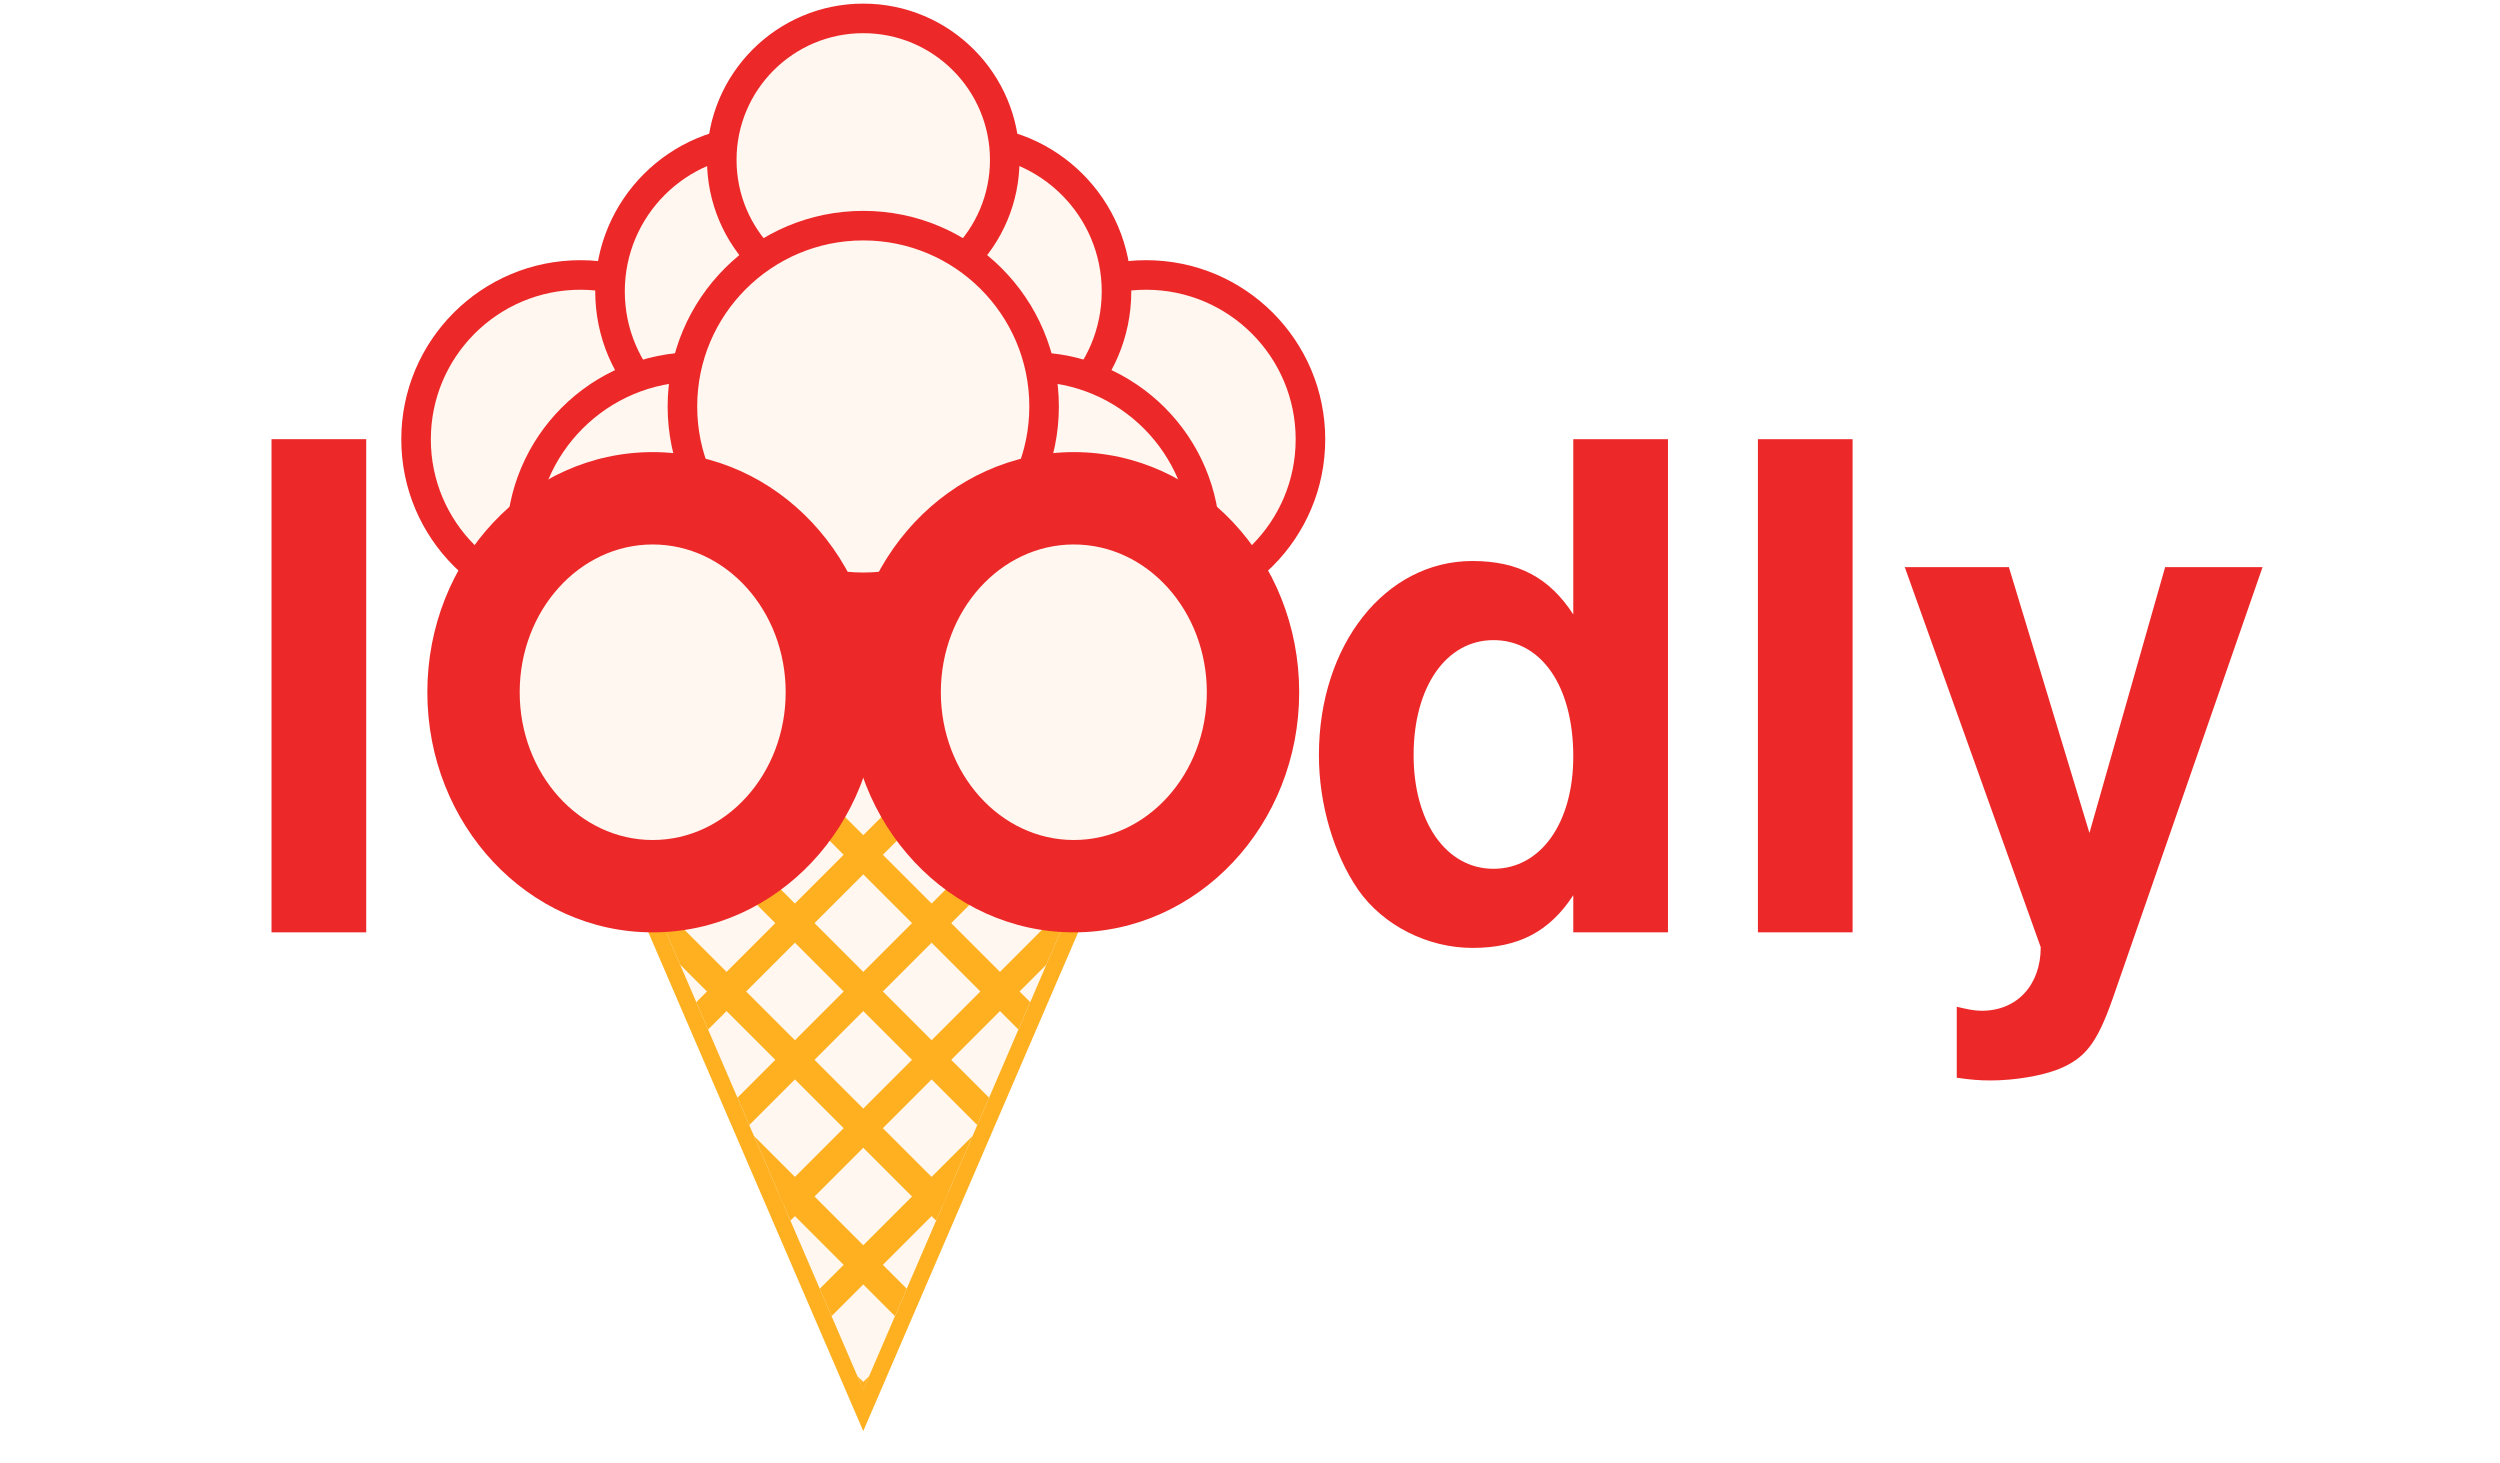
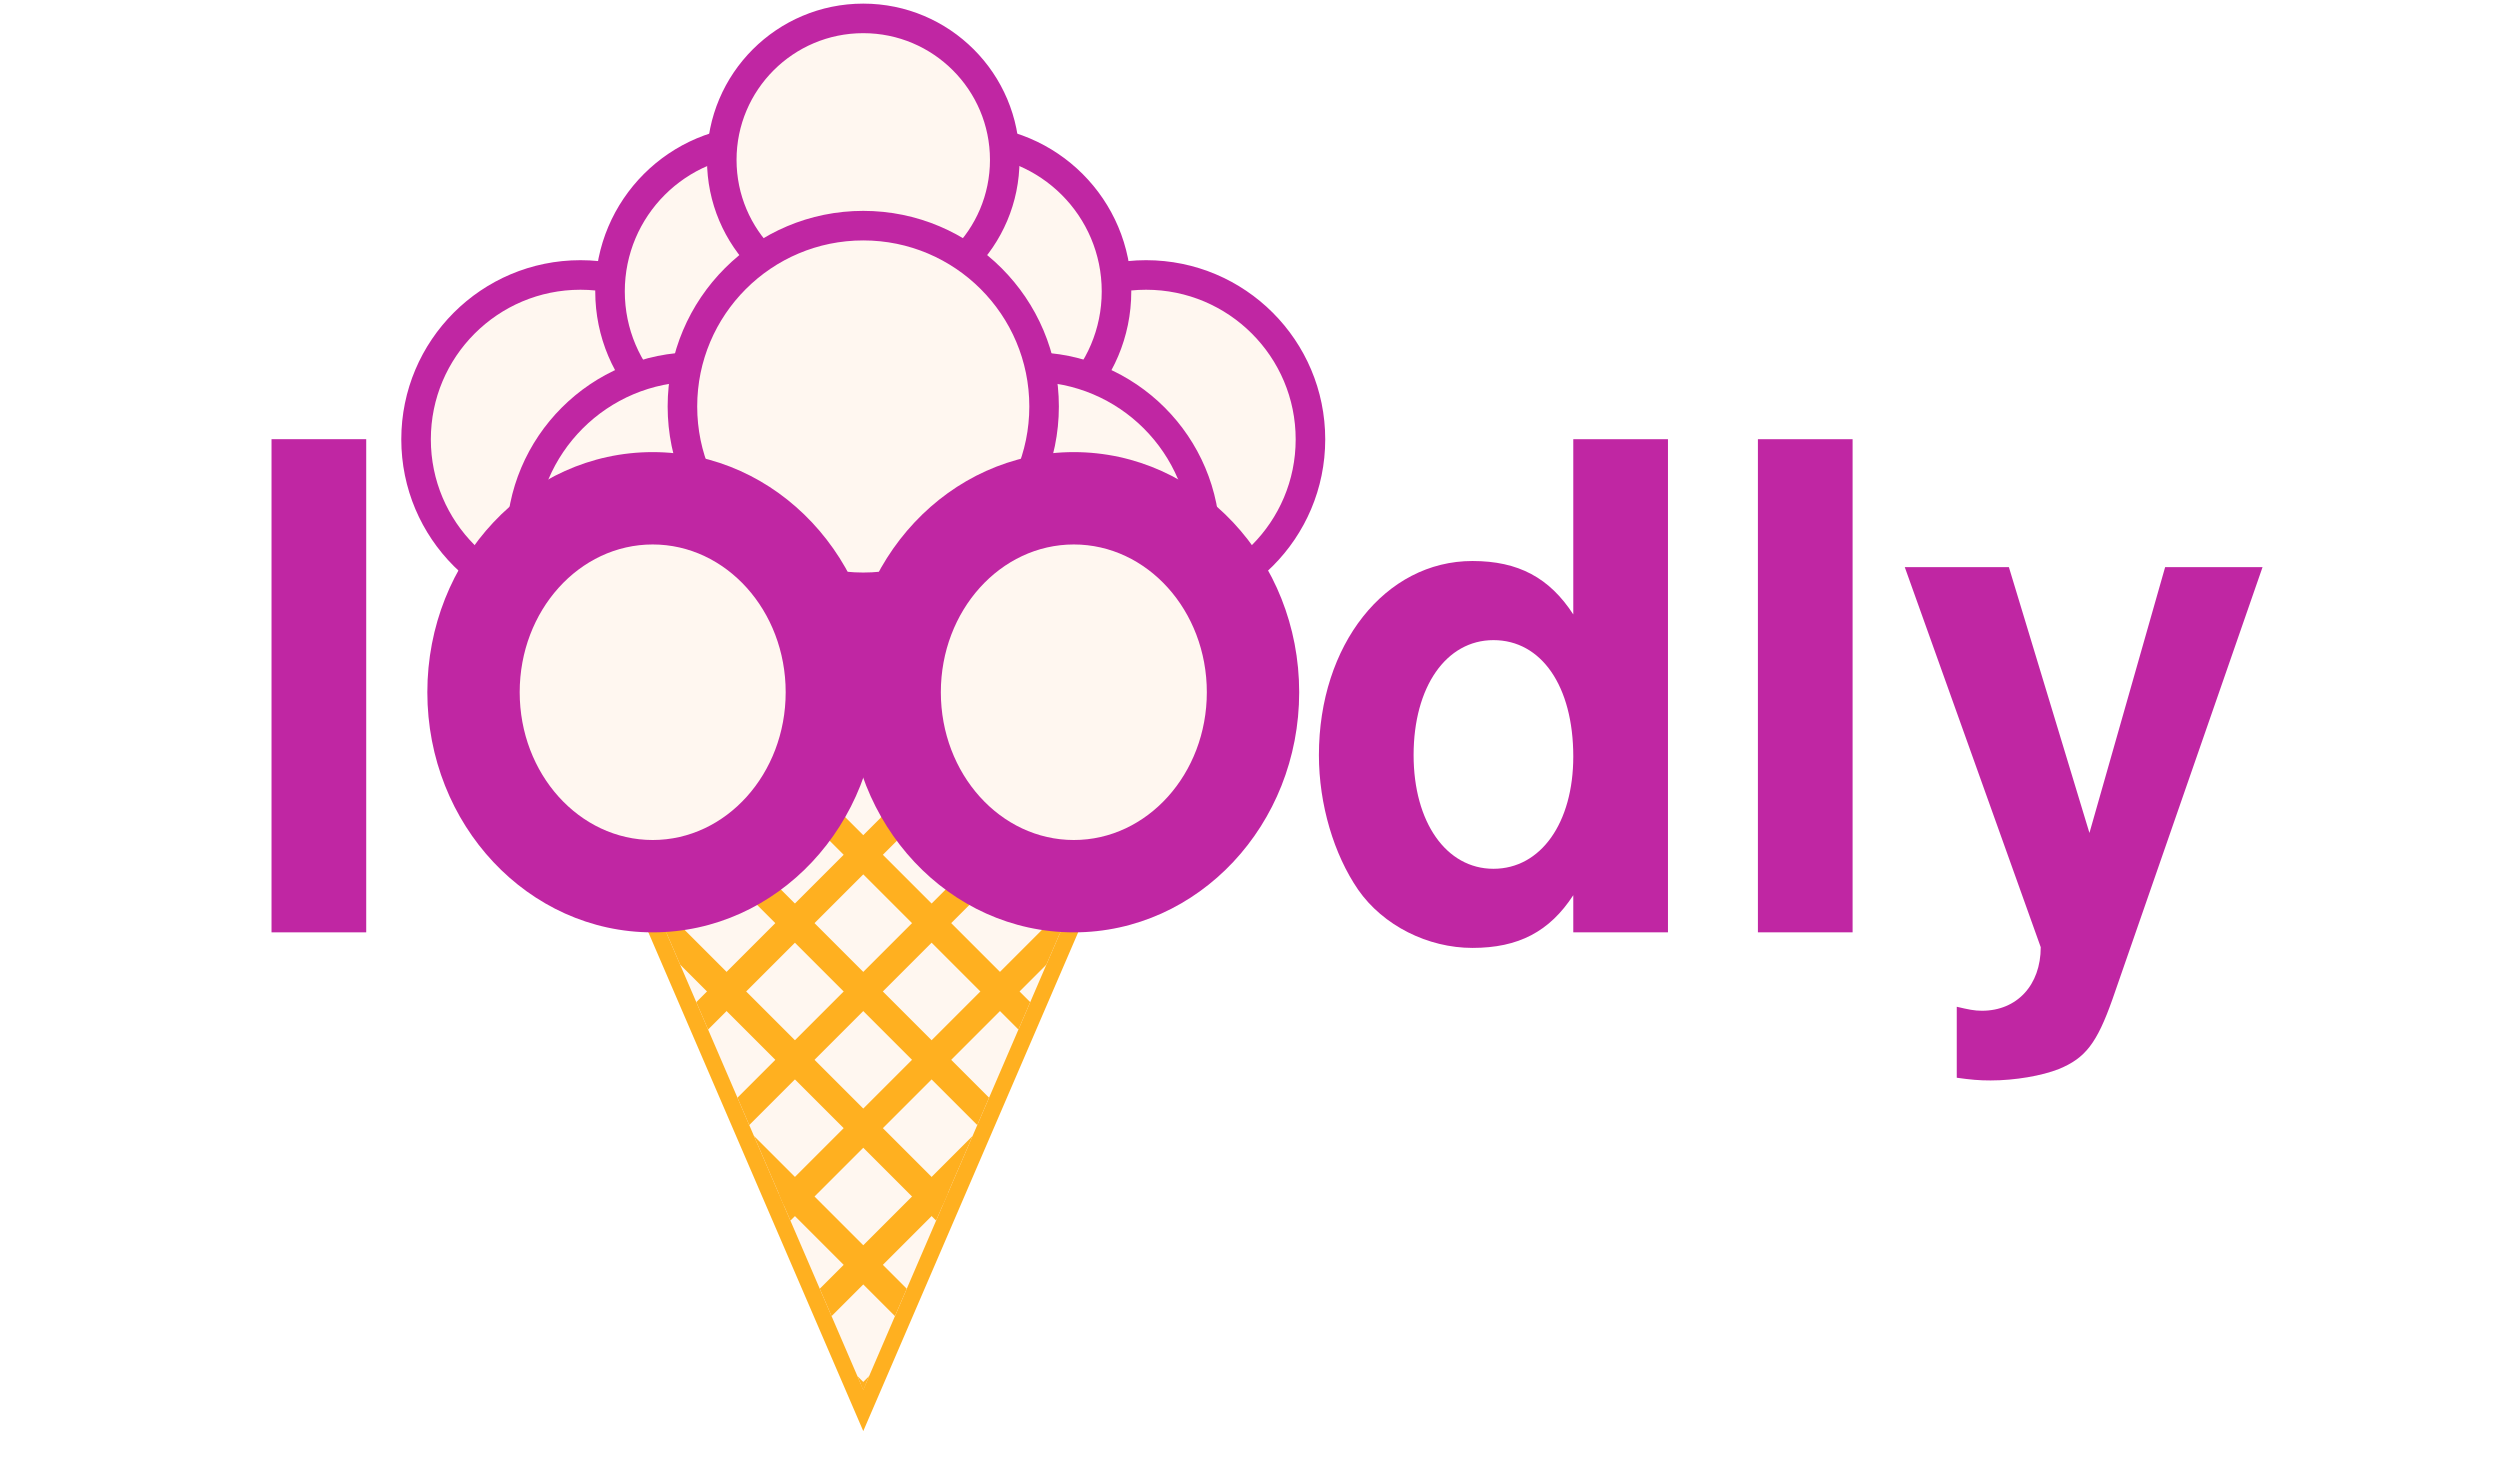
<svg xmlns="http://www.w3.org/2000/svg" width="200" height="117" viewBox="4 10 232 160" fill="none">
-   <text x="8" y="112" font-family="Urbanist, Avenir Next, Arial Rounded MT Bold, Helvetica, sans-serif" font-size="74" font-weight="800" fill="#EC2828">l</text>
+   <text x="8" y="112" font-family="Urbanist, Avenir Next, Arial Rounded MT Bold, Helvetica, sans-serif" font-size="74" font-weight="800" fill="#C026A3">l</text>
  <g transform="translate(-23.35 -19.35) scale(2.0208)">
    <path d="M30.18 46.00 L69.82 46.00 L50.00 92.00 Z" fill="#FFB020" />
    <path d="M31.88 47.70 L68.12 47.70 L50.00 89.76 Z" fill="#FFF7F0" />
    <clipPath id="coneClip">
      <path d="M31.88 47.70 L68.12 47.70 L50.00 89.76 Z" />
    </clipPath>
    <g clip-path="url(#coneClip)">
      <path d="M-10.00 -36.20 L110.00 83.80" stroke="#FFB020" stroke-width="1.5" />
      <path d="M-10.00 83.80 L110.00 -36.20" stroke="#FFB020" stroke-width="1.5" />
      <path d="M-10.00 -28.80 L110.00 91.20" stroke="#FFB020" stroke-width="1.5" />
      <path d="M-10.00 91.20 L110.00 -28.80" stroke="#FFB020" stroke-width="1.5" />
      <path d="M-10.00 -21.40 L110.00 98.60" stroke="#FFB020" stroke-width="1.5" />
      <path d="M-10.00 98.60 L110.00 -21.40" stroke="#FFB020" stroke-width="1.5" />
      <path d="M-10.00 -14.00 L110.00 106.00" stroke="#FFB020" stroke-width="1.5" />
      <path d="M-10.00 106.00 L110.00 -14.00" stroke="#FFB020" stroke-width="1.5" />
      <path d="M-10.00 -6.60 L110.00 113.40" stroke="#FFB020" stroke-width="1.5" />
      <path d="M-10.00 113.40 L110.00 -6.60" stroke="#FFB020" stroke-width="1.5" />
      <path d="M-10.00 0.80 L110.00 120.80" stroke="#FFB020" stroke-width="1.5" />
      <path d="M-10.00 120.80 L110.00 0.80" stroke="#FFB020" stroke-width="1.5" />
      <path d="M-10.00 8.20 L110.00 128.20" stroke="#FFB020" stroke-width="1.5" />
      <path d="M-10.00 128.20 L110.00 8.20" stroke="#FFB020" stroke-width="1.5" />
      <path d="M-10.00 15.60 L110.00 135.60" stroke="#FFB020" stroke-width="1.5" />
      <path d="M-10.00 135.60 L110.00 15.60" stroke="#FFB020" stroke-width="1.5" />
      <path d="M-10.00 23.00 L110.00 143.00" stroke="#FFB020" stroke-width="1.5" />
      <path d="M-10.00 143.00 L110.00 23.00" stroke="#FFB020" stroke-width="1.5" />
      <path d="M-10.00 30.40 L110.00 150.40" stroke="#FFB020" stroke-width="1.5" />
      <path d="M-10.00 150.40 L110.00 30.40" stroke="#FFB020" stroke-width="1.5" />
    </g>
-     <circle cx="34.69" cy="38.31" r="8.90" fill="#FFF7F0" stroke="#EC2828" stroke-width="1.6" />
-     <circle cx="65.31" cy="38.31" r="8.90" fill="#FFF7F0" stroke="#EC2828" stroke-width="1.6" />
-     <circle cx="44.48" cy="30.30" r="8.19" fill="#FFF7F0" stroke="#EC2828" stroke-width="1.6" />
-     <circle cx="55.52" cy="30.30" r="8.19" fill="#FFF7F0" stroke="#EC2828" stroke-width="1.6" />
-     <circle cx="50.00" cy="23.18" r="7.66" fill="#FFF7F0" stroke="#EC2828" stroke-width="1.6" />
-     <circle cx="40.92" cy="43.83" r="9.44" fill="#FFF7F0" stroke="#EC2828" stroke-width="1.6" />
-     <circle cx="59.08" cy="43.83" r="9.44" fill="#FFF7F0" stroke="#EC2828" stroke-width="1.6" />
-     <circle cx="50.00" cy="36.53" r="9.79" fill="#FFF7F0" stroke="#EC2828" stroke-width="1.6" />
-     <ellipse cx="38.60" cy="52.00" rx="12.20" ry="13.00" fill="#EC2828" />
-     <ellipse cx="61.40" cy="52.00" rx="12.20" ry="13.00" fill="#EC2828" />
+     <circle cx="34.69" cy="38.31" r="8.90" fill="#FFF7F0" stroke="#C026A3" stroke-width="1.6" />
+     <circle cx="65.31" cy="38.31" r="8.90" fill="#FFF7F0" stroke="#C026A3" stroke-width="1.6" />
+     <circle cx="44.48" cy="30.30" r="8.19" fill="#FFF7F0" stroke="#C026A3" stroke-width="1.6" />
+     <circle cx="55.52" cy="30.30" r="8.19" fill="#FFF7F0" stroke="#C026A3" stroke-width="1.6" />
+     <circle cx="50.00" cy="23.18" r="7.66" fill="#FFF7F0" stroke="#C026A3" stroke-width="1.6" />
+     <circle cx="40.92" cy="43.83" r="9.44" fill="#FFF7F0" stroke="#C026A3" stroke-width="1.6" />
+     <circle cx="59.08" cy="43.83" r="9.44" fill="#FFF7F0" stroke="#C026A3" stroke-width="1.6" />
+     <circle cx="50.00" cy="36.53" r="9.79" fill="#FFF7F0" stroke="#C026A3" stroke-width="1.6" />
+     <ellipse cx="38.60" cy="52.00" rx="12.20" ry="13.00" fill="#C026A3" />
+     <ellipse cx="61.40" cy="52.00" rx="12.20" ry="13.00" fill="#C026A3" />
    <ellipse cx="38.60" cy="52.00" rx="7.20" ry="8.00" fill="#FFF7F0" />
    <ellipse cx="61.40" cy="52.00" rx="7.20" ry="8.00" fill="#FFF7F0" />
  </g>
-   <text x="125.4" y="112" font-family="Urbanist, Avenir Next, Arial Rounded MT Bold, Helvetica, sans-serif" font-size="74" font-weight="800" fill="#EC2828">dly</text>
+   <text x="125.4" y="112" font-family="Urbanist, Avenir Next, Arial Rounded MT Bold, Helvetica, sans-serif" font-size="74" font-weight="800" fill="#C026A3">dly</text>
</svg>
